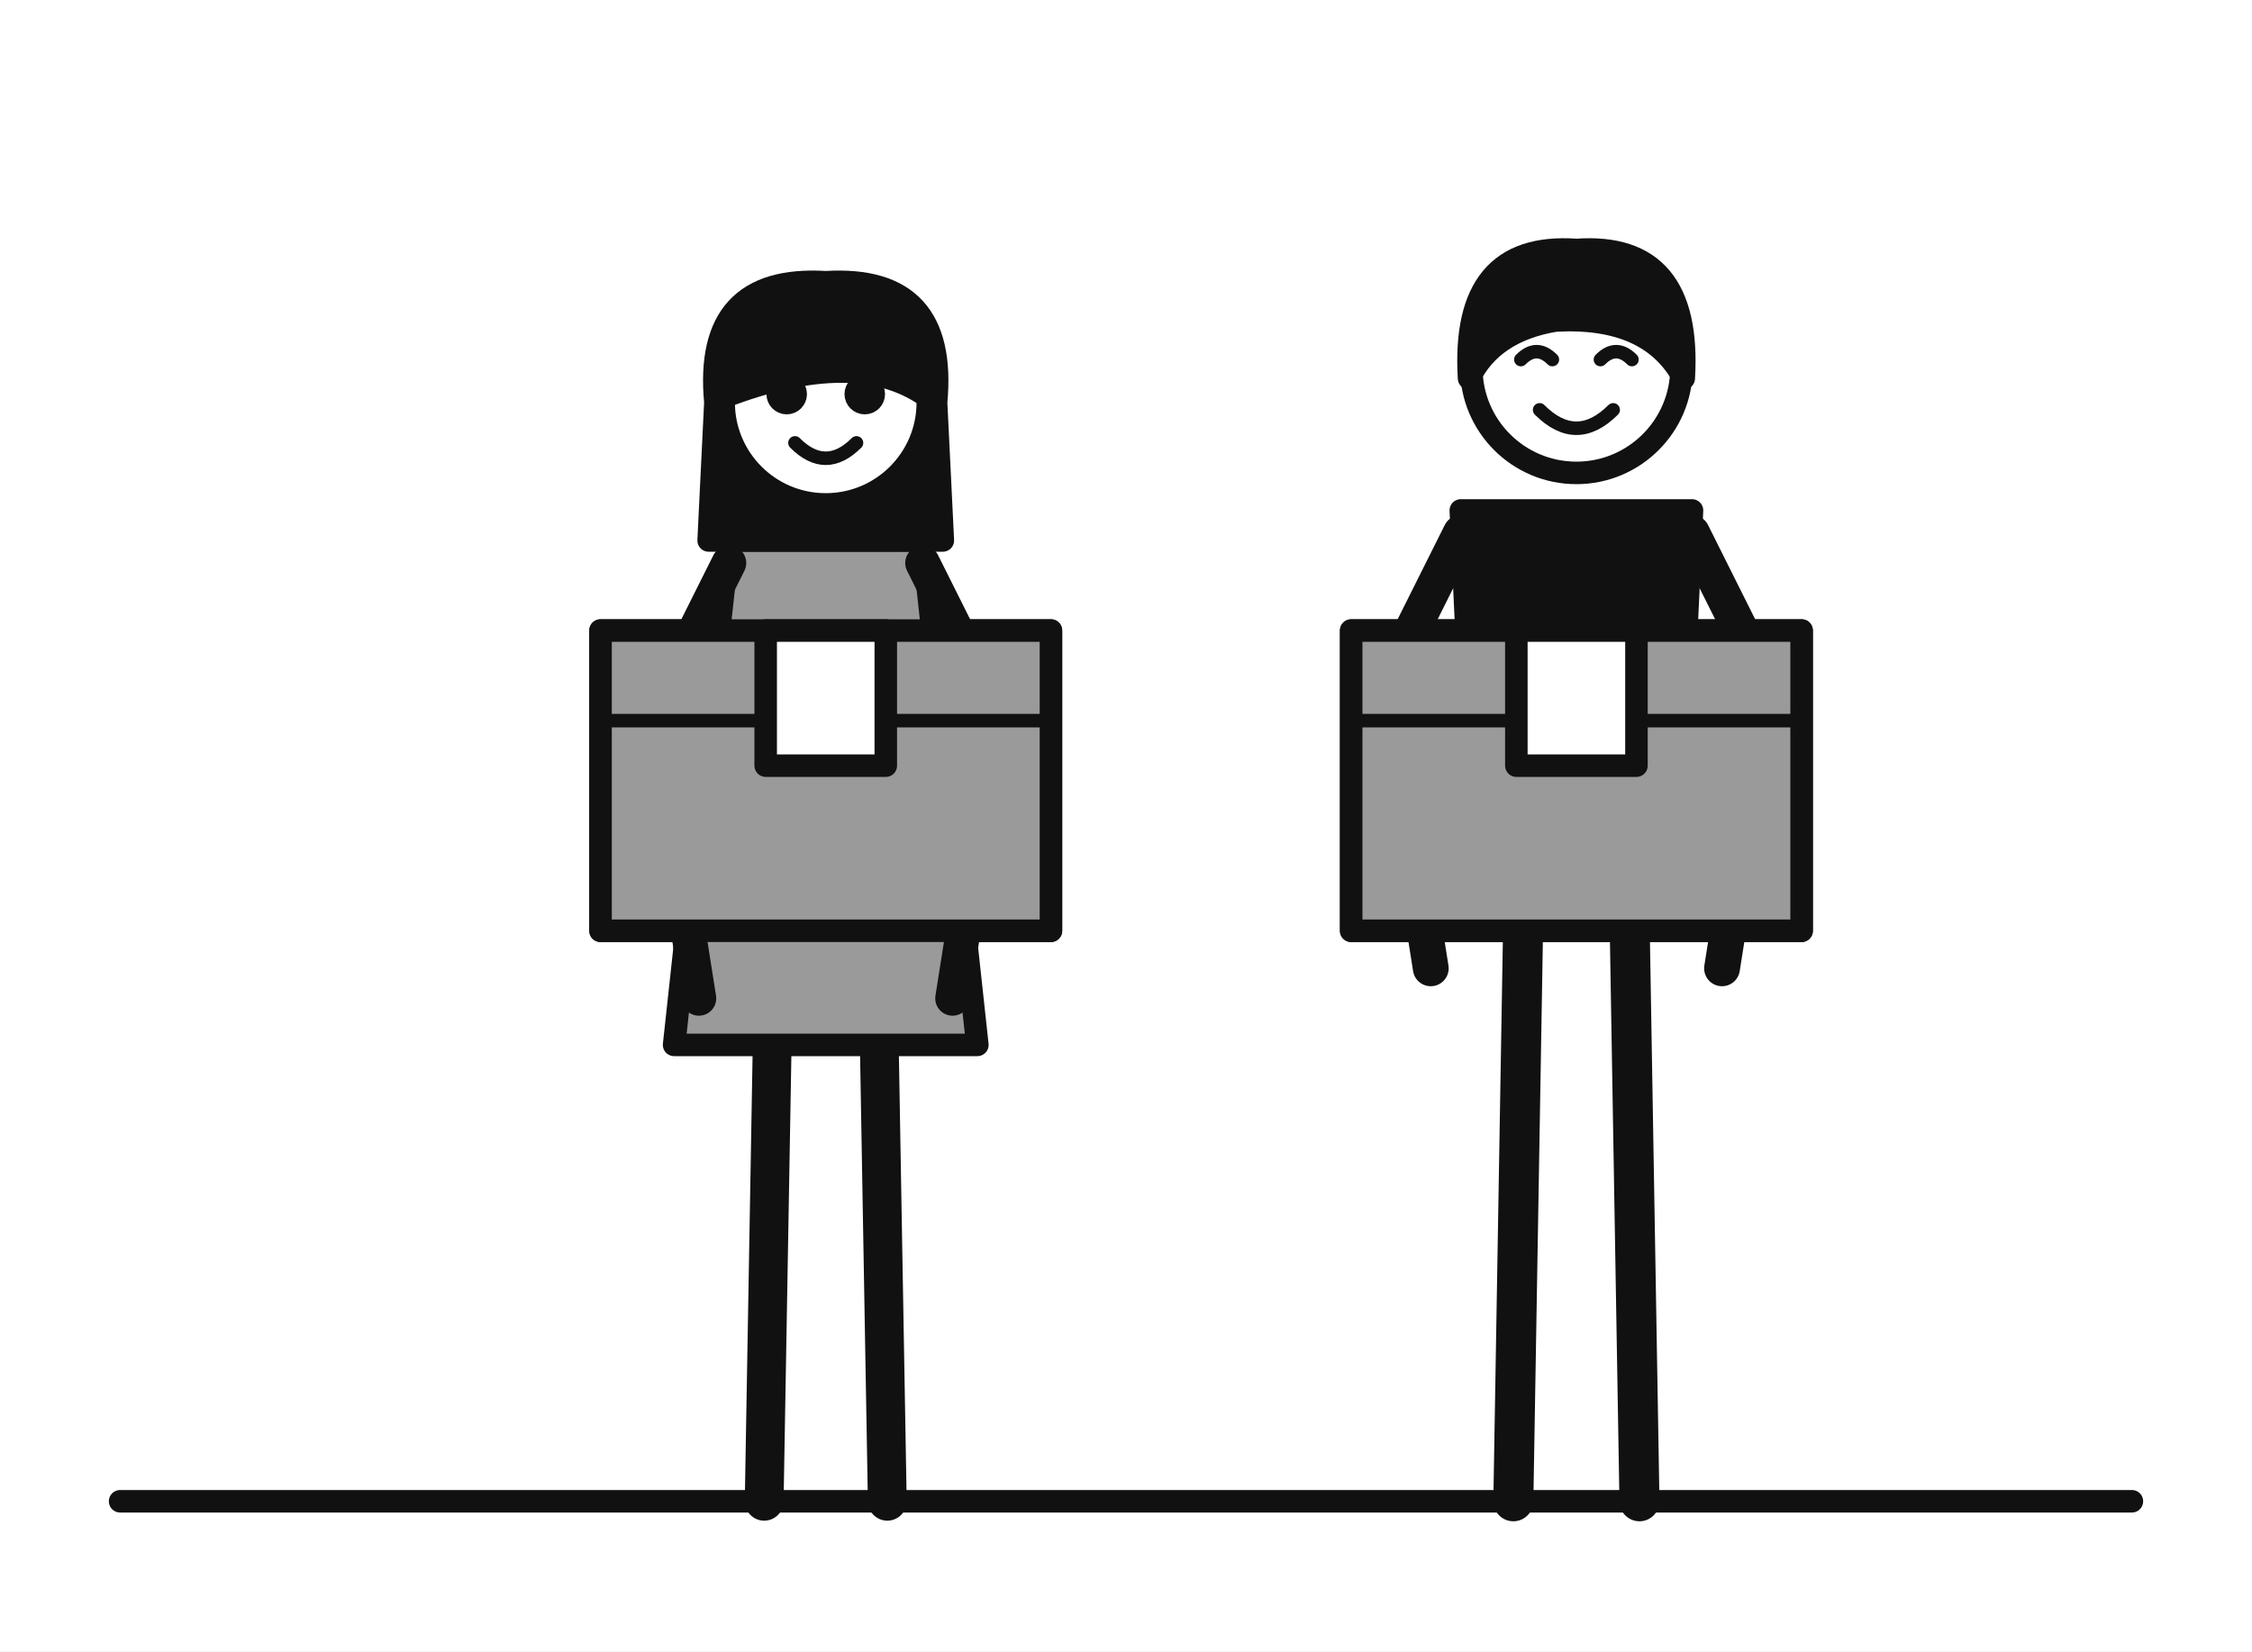
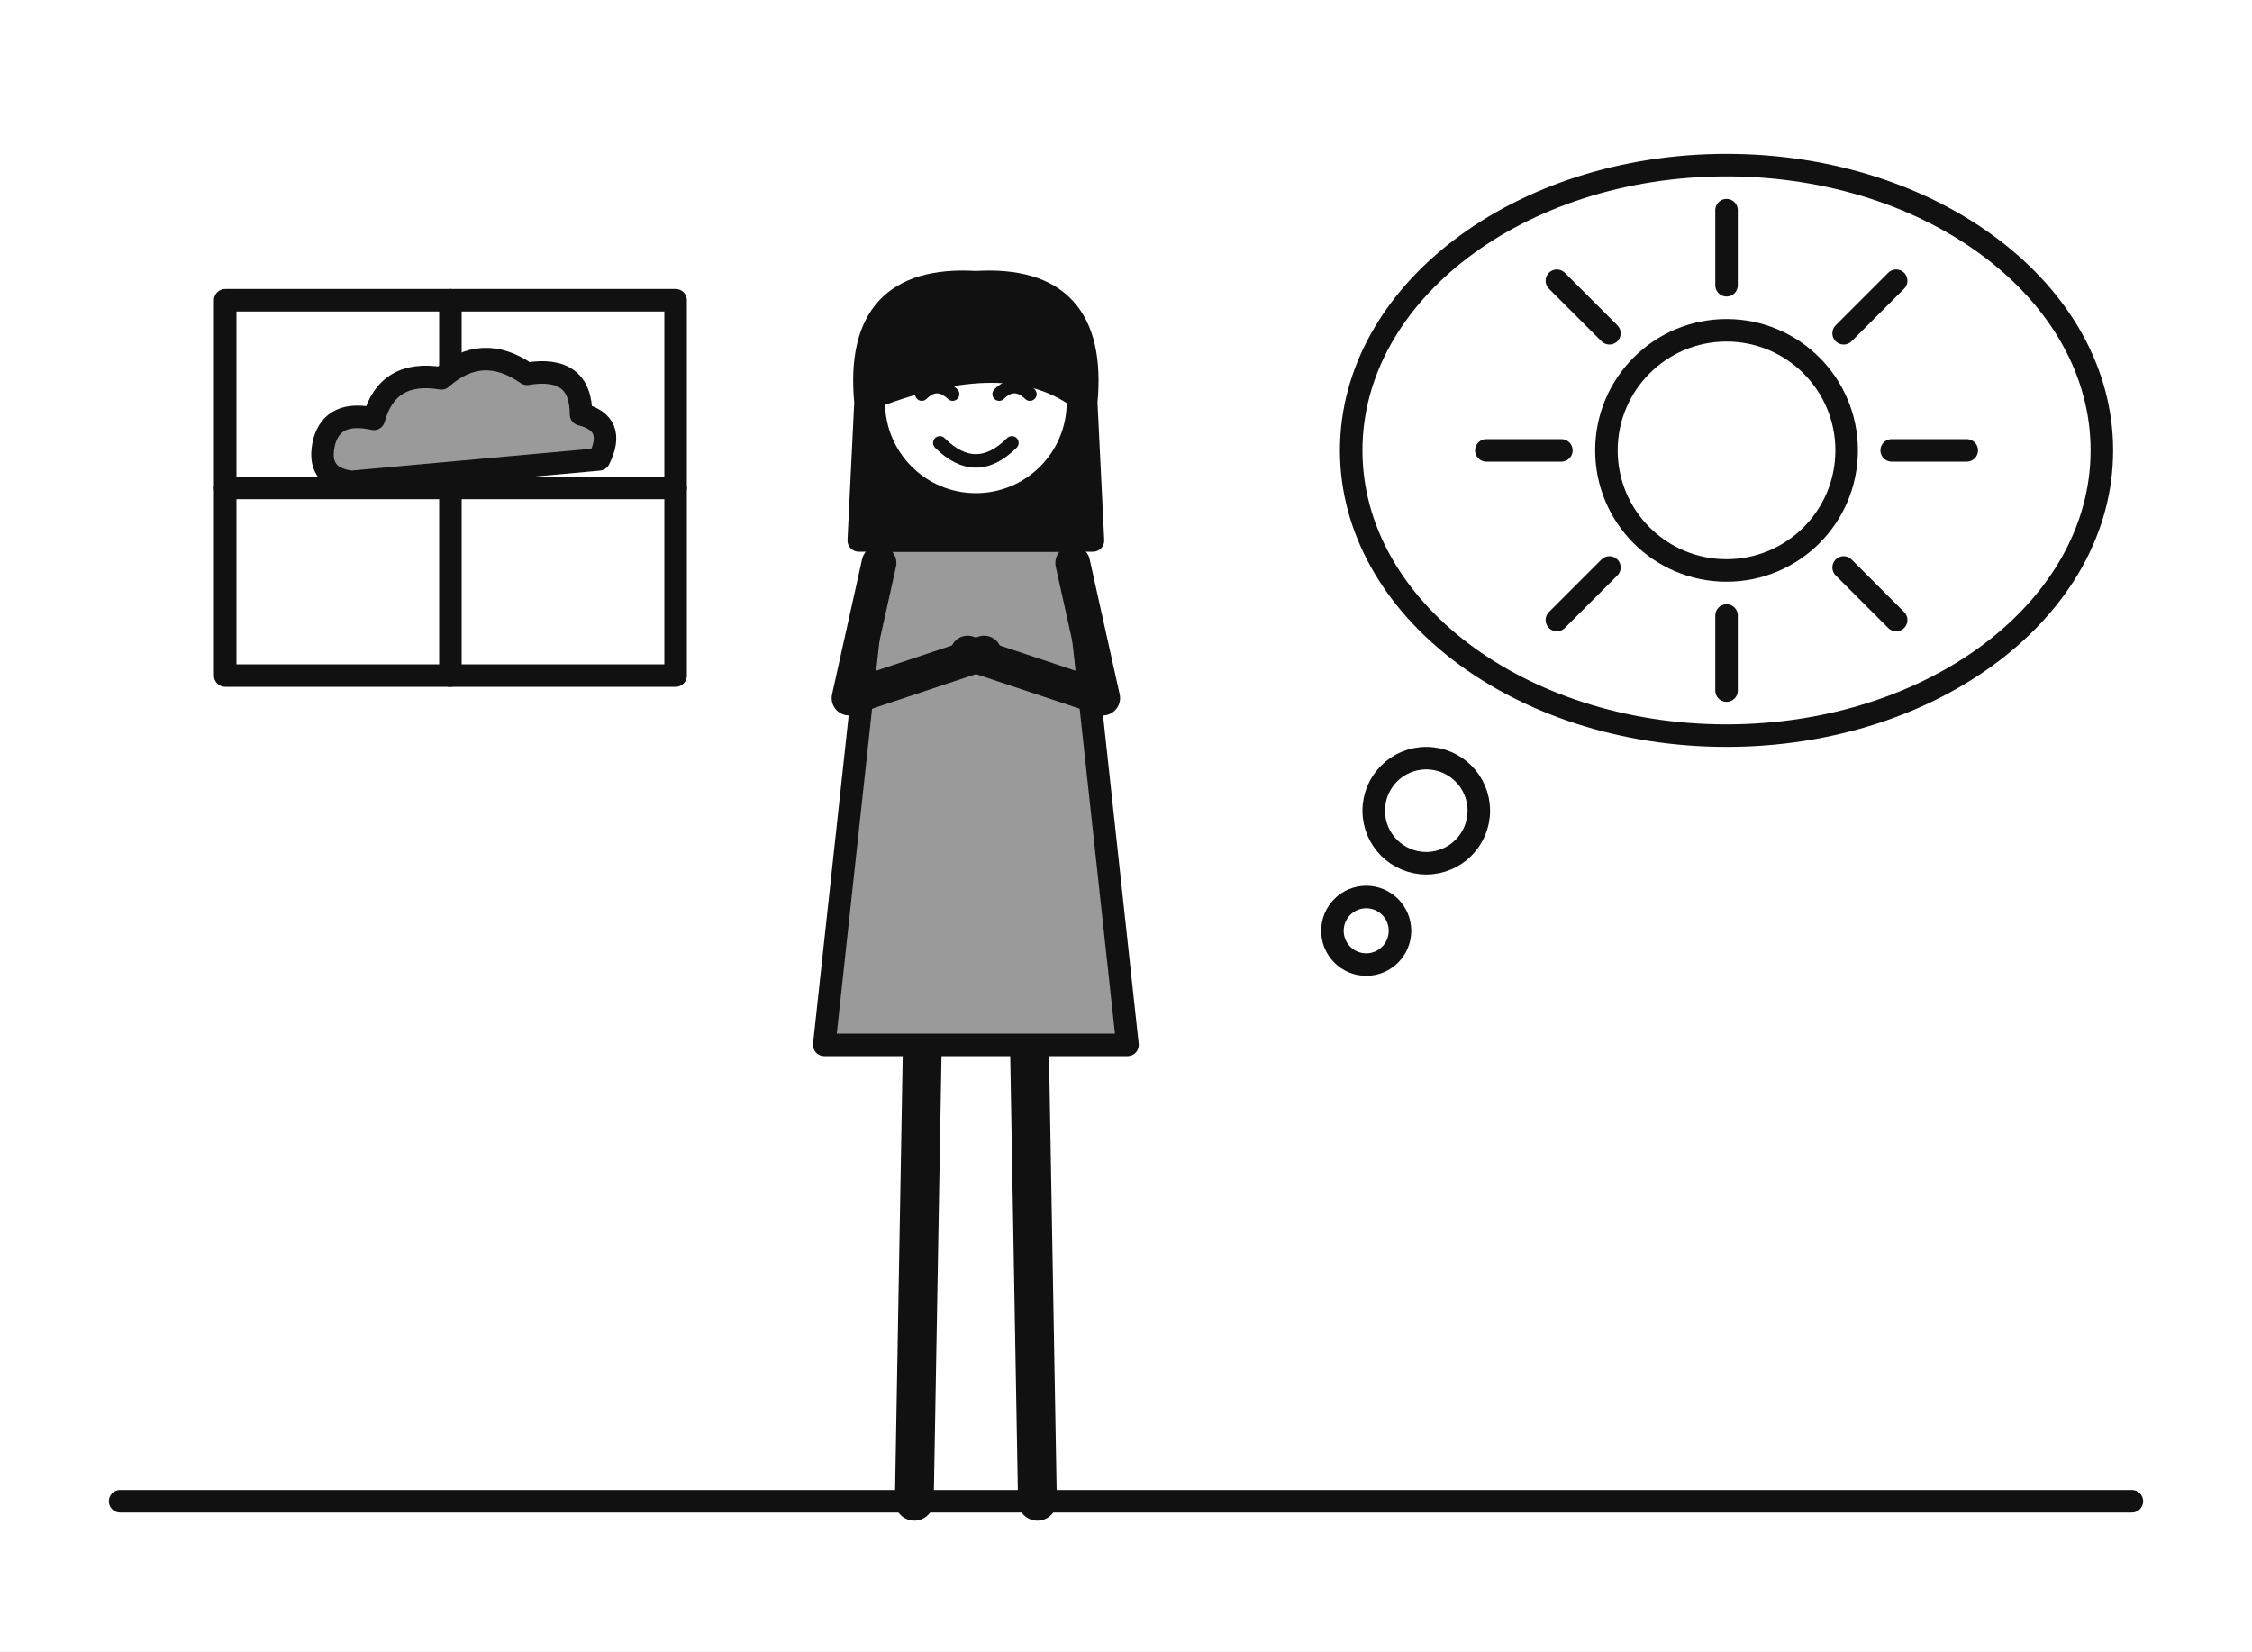
<svg xmlns="http://www.w3.org/2000/svg" viewBox="0 0 300 220">
  <style>.g{fill:none;stroke:#111;stroke-width:3;stroke-linecap:round;stroke-linejoin:round}.p{fill:#fff;stroke:#111;stroke-width:3;stroke-linejoin:round;stroke-linecap:round}.h{fill:#111;stroke:#111;stroke-width:3;stroke-linejoin:round;stroke-linecap:round}.a{fill:#9a9a9a;stroke:#111;stroke-width:3;stroke-linejoin:round;stroke-linecap:round}.t{fill:none;stroke:#111;stroke-width:1.8;stroke-linecap:round;stroke-linejoin:round}.w{fill:none;stroke:#fff;stroke-width:2.2;stroke-linecap:round}.m{fill:#d8342c;stroke:#111;stroke-width:3;stroke-linejoin:round}.hijau{fill:#3a9d4a;stroke:#111;stroke-width:3;stroke-linejoin:round}.biru{fill:#2f6fd6;stroke:#111;stroke-width:3;stroke-linejoin:round}.kuning{fill:#f2c230;stroke:#111;stroke-width:3;stroke-linejoin:round}.birutua{fill:#1c3470;stroke:#111;stroke-width:3;stroke-linejoin:round}.n{fill:#fff;stroke:none}text{font-family:'DFKai-SB','BiauKai','Kaiti TC','Noto Serif TC',serif;fill:#111}.d{font-family:'Segoe UI',Roboto,Arial,sans-serif;font-weight:700}</style>
  <rect width="300" height="220" fill="#fff" />
  <polyline class="g" points="16,200 284,200" />
-   <rect class="a" x="80" y="84" width="60" height="40" rx="0" />
-   <polyline class="t" points="80,96 140,96" />
-   <rect class="p" x="102" y="84" width="16" height="18" rx="0" />
-   <polyline class="g" points="103.2,120 101.8,200" style="stroke-width:5.168" />
-   <polyline class="g" points="116.8,120 118.2,200" style="stroke-width:5.168" />
-   <polygon class="a" points="97.1,72 122.9,72 130.2,139.2 89.8,139.2" />
-   <polyline class="g" points="97.1,75 87.1,95 93.1,133" style="stroke-width:4.624" />
-   <polyline class="g" points="122.9,75 132.9,95 126.9,133" style="stroke-width:4.624" />
-   <path class="h" d="M95.3 53.6 Q93.7 36.6 110 37.6 Q126.3 36.6 124.7 53.6 L125.6 72 L94.4 72 Z" />
-   <circle class="p" cx="110" cy="53.6" r="13.6" />
-   <path class="h" d="M96.4 52.9 Q97.8 38.6 110 39.3 Q122.2 38.6 123.6 52.9 Q114.1 46.1 96.4 52.9 Z" />
-   <circle class="h" cx="104.8" cy="52.5" r="1.2" />
-   <circle class="h" cx="115.2" cy="52.5" r="1.2" />
-   <path class="t" d="M105.9 59 Q110 63.1 114.1 59" />
-   <rect class="a" x="80" y="84" width="60" height="40" rx="0" />
-   <polyline class="t" points="80,96 140,96" />
-   <rect class="p" x="102" y="84" width="16" height="18" rx="0" />
-   <rect class="a" x="180" y="84" width="60" height="40" rx="0" />
-   <polyline class="t" points="180,96 240,96" />
-   <rect class="p" x="202" y="84" width="16" height="18" rx="0" />
-   <polyline class="g" points="203,117.5 201.6,200" style="stroke-width:5.33" />
-   <polyline class="g" points="217,117.5 218.4,200" style="stroke-width:5.33" />
-   <polygon class="h" points="194.6,68 225.4,68 223,119.5 197,119.5" />
-   <polyline class="g" points="194.6,71 184.6,91 190.6,129" style="stroke-width:4.769" />
-   <polyline class="g" points="225.4,71 235.4,91 229.4,129" style="stroke-width:4.769" />
-   <circle class="p" cx="210" cy="49" r="14" />
-   <path class="h" d="M195.7 50.4 Q194.6 32.2 210 33.3 Q225.4 32.2 224.3 50.4 Q219.8 42 207.2 42.7 Q198.8 44.1 195.7 50.4 Z" />
-   <path class="t" d="M202.6 47.9 q2.1 -2.1 4.2 0 M213.2 47.9 q2.1 -2.1 4.2 0" />
-   <path class="t" d="M205.1 54.6 Q210 59.5 214.9 54.6" />
-   <rect class="a" x="180" y="84" width="60" height="40" rx="0" />
-   <polyline class="t" points="180,96 240,96" />
-   <rect class="p" x="202" y="84" width="16" height="18" rx="0" />
+   <rect class="p" x="30" y="40" width="60" height="50" rx="0" />
+   <polyline class="g" points="60,40 60,90" />
+   <polyline class="g" points="30,65 90,65" />
+   <path class="a" d="M46.8 64.2 q-4.8 -0.6 -3.6 -5.4 q1.2 -4.2 6.6 -3 q1.8 -6.6 9 -5.4 q5.4 -4.8 11.4 -0.6 q7.2 -1.2 7.2 5.4 q4.8 1.2 2.4 6 Z" />
+   <polyline class="g" points="123.2,120 121.8,200" style="stroke-width:5.168" />
+   <polyline class="g" points="136.8,120 138.2,200" style="stroke-width:5.168" />
+   <polygon class="a" points="117.1,72 142.9,72 150.2,139.2 109.8,139.2" />
+   <polyline class="g" points="117.1,75 113.1,93 131.1,87" style="stroke-width:4.624" />
+   <polyline class="g" points="142.9,75 146.9,93 128.9,87" style="stroke-width:4.624" />
+   <path class="h" d="M115.3 53.6 Q113.7 36.6 130 37.6 Q146.3 36.6 144.7 53.6 L145.6 72 L114.4 72 Z" />
+   <circle class="p" cx="130" cy="53.6" r="13.6" />
+   <path class="h" d="M116.4 52.9 Q117.8 38.6 130 39.3 Q142.2 38.6 143.6 52.9 Q134.1 46.1 116.4 52.9 Z" />
+   <path class="t" d="M122.8 52.5 q2 -2 4.1 0 M133.1 52.5 q2 -2 4.1 0" />
+   <path class="t" d="M125.2 59 Q130 63.8 134.8 59" />
+   <ellipse class="p" cx="230" cy="60" rx="50" ry="38" />
+   <circle class="p" cx="190" cy="108" r="7" />
+   <circle class="p" cx="182" cy="124" r="4.5" />
+   <circle class="p" cx="230" cy="60" r="16" />
+   <polyline class="g" points="252,60 262,60" />
+   <polyline class="g" points="245.6,75.6 252.6,82.6" />
+   <polyline class="g" points="230,82 230,92" />
+   <polyline class="g" points="214.4,75.6 207.4,82.6" />
+   <polyline class="g" points="208,60 198,60" />
+   <polyline class="g" points="214.4,44.4 207.4,37.4" />
+   <polyline class="g" points="230,38 230,28" />
+   <polyline class="g" points="245.6,44.4 252.6,37.4" />
</svg>
